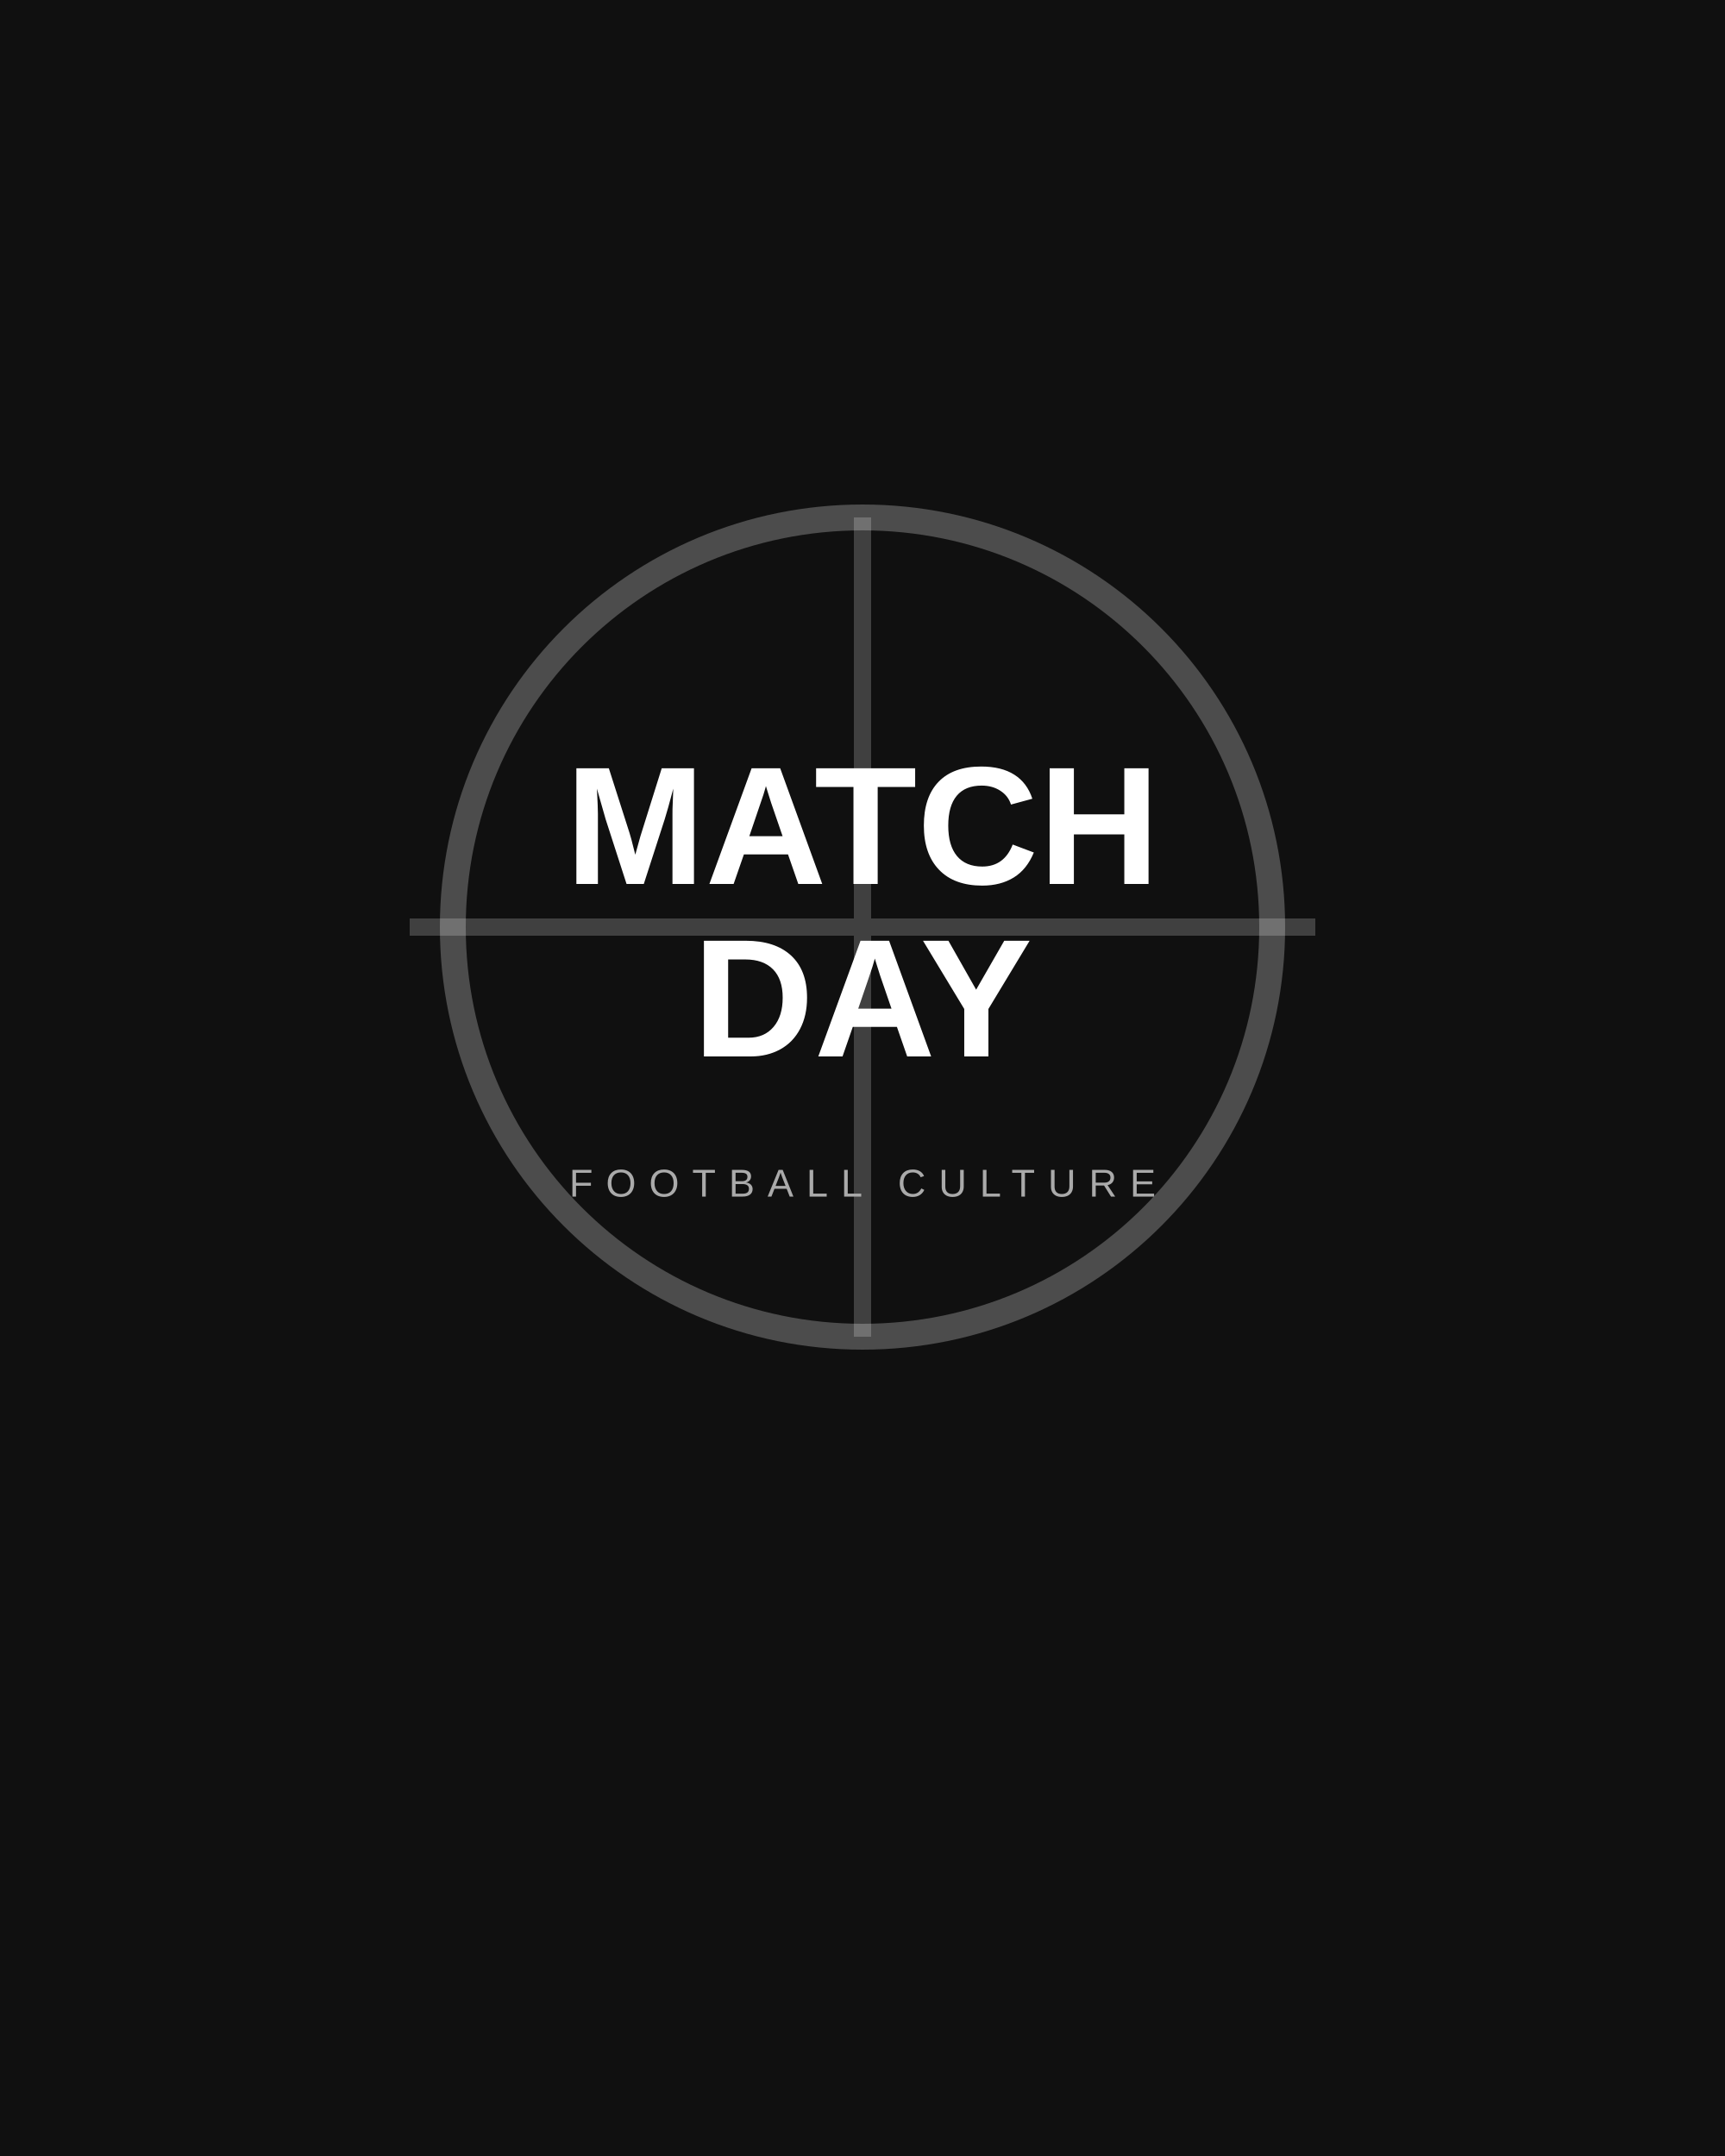
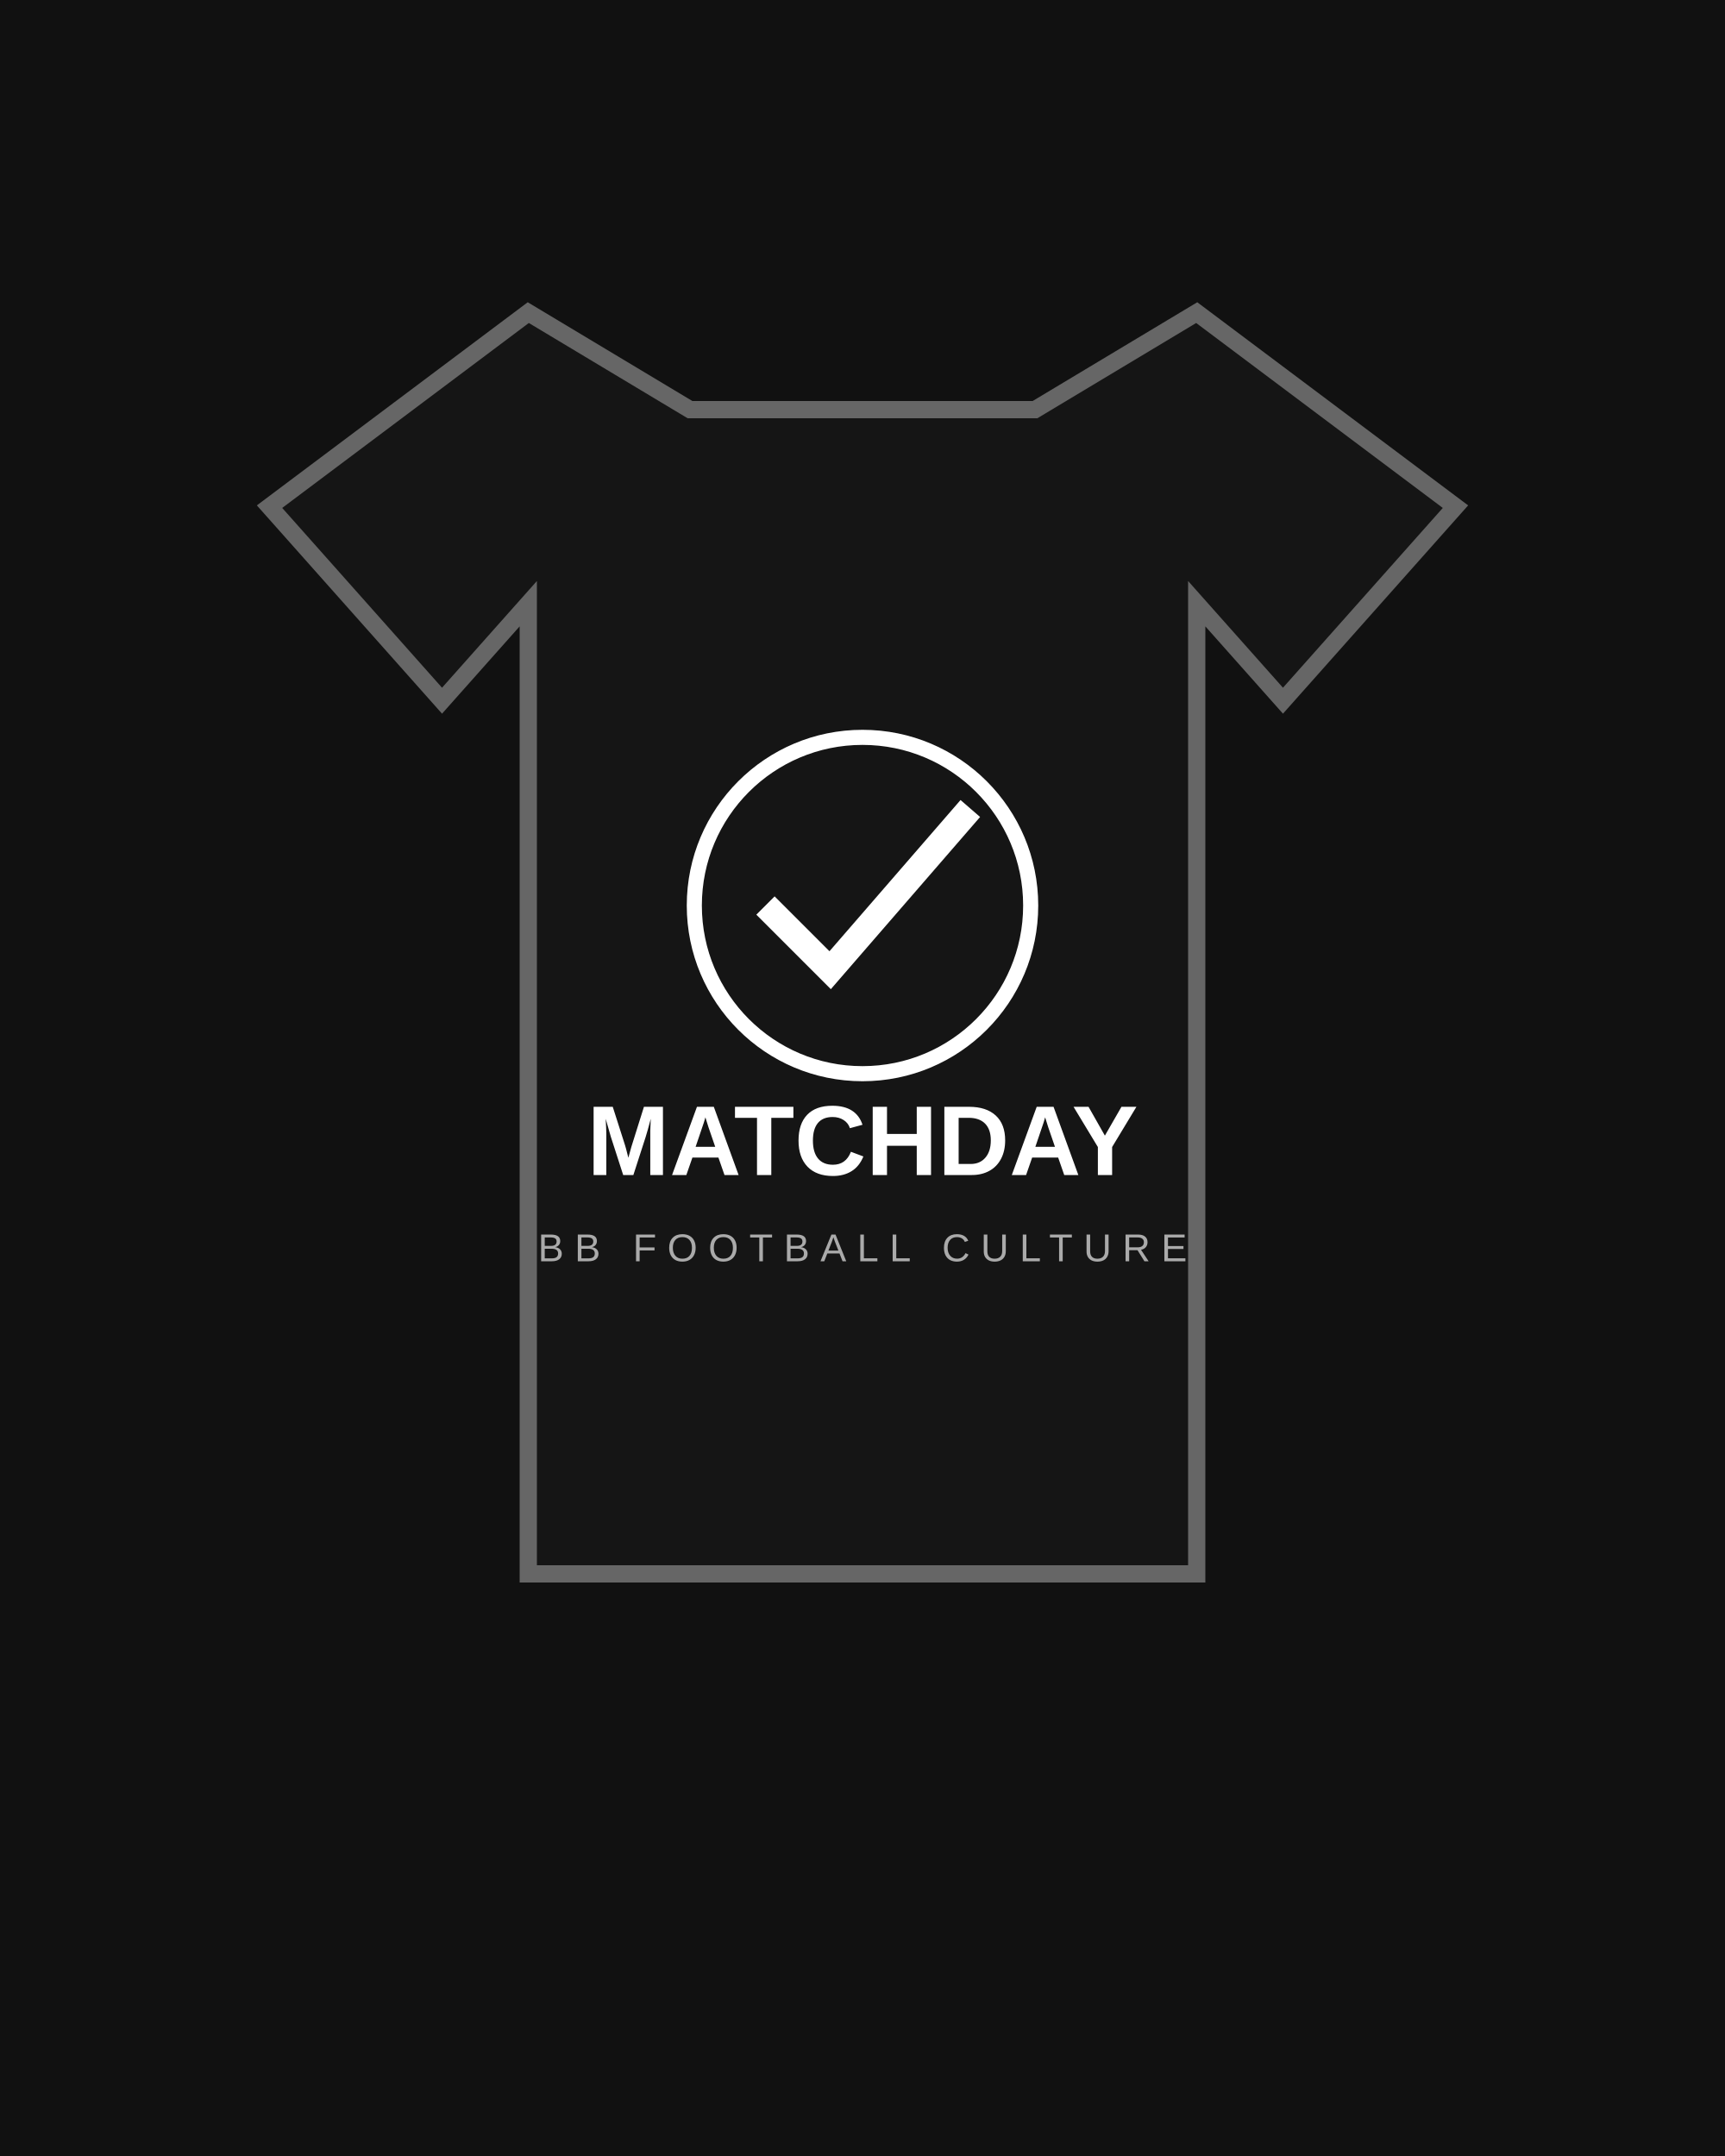
<svg xmlns="http://www.w3.org/2000/svg" viewBox="0 0 800 1000">
-   <rect width="800" height="1000" fill="#101010" />
-   <circle cx="400" cy="430" r="190" fill="none" stroke="#fff" stroke-width="12" opacity=".25" />
-   <path d="M190 430h420M400 240v380" stroke="#fff" stroke-width="8" opacity=".2" />
-   <text x="400" y="410" fill="#fff" font-family="Arial,sans-serif" font-size="78" font-weight="800" text-anchor="middle">MATCH</text>
-   <text x="400" y="490" fill="#fff" font-family="Arial,sans-serif" font-size="78" font-weight="800" text-anchor="middle">DAY</text>
-   <text x="400" y="555" fill="#aaa" font-family="Arial,sans-serif" font-size="18" letter-spacing="6" text-anchor="middle">FOOTBALL CULTURE</text>
+   <rect width="800" height="1000" fill="#111" />
+   <path d="M245 145l-120 90 80 90 40-45v450h310V280l40 45 80-90-120-90-75 45h-160z" fill="#151515" stroke="#666" stroke-width="8" />
+   <circle cx="400" cy="420" r="78" fill="none" stroke="#fff" stroke-width="7" />
+   <path d="M355 420l30 30 65-75" fill="none" stroke="#fff" stroke-width="12" />
+   <text x="400" y="545" fill="#fff" font-family="Arial" font-size="46" font-weight="800" text-anchor="middle">MATCHDAY</text>
+   <text x="400" y="585" fill="#aaa" font-family="Arial" font-size="18" letter-spacing="5" text-anchor="middle">BB FOOTBALL CULTURE</text>
</svg>
